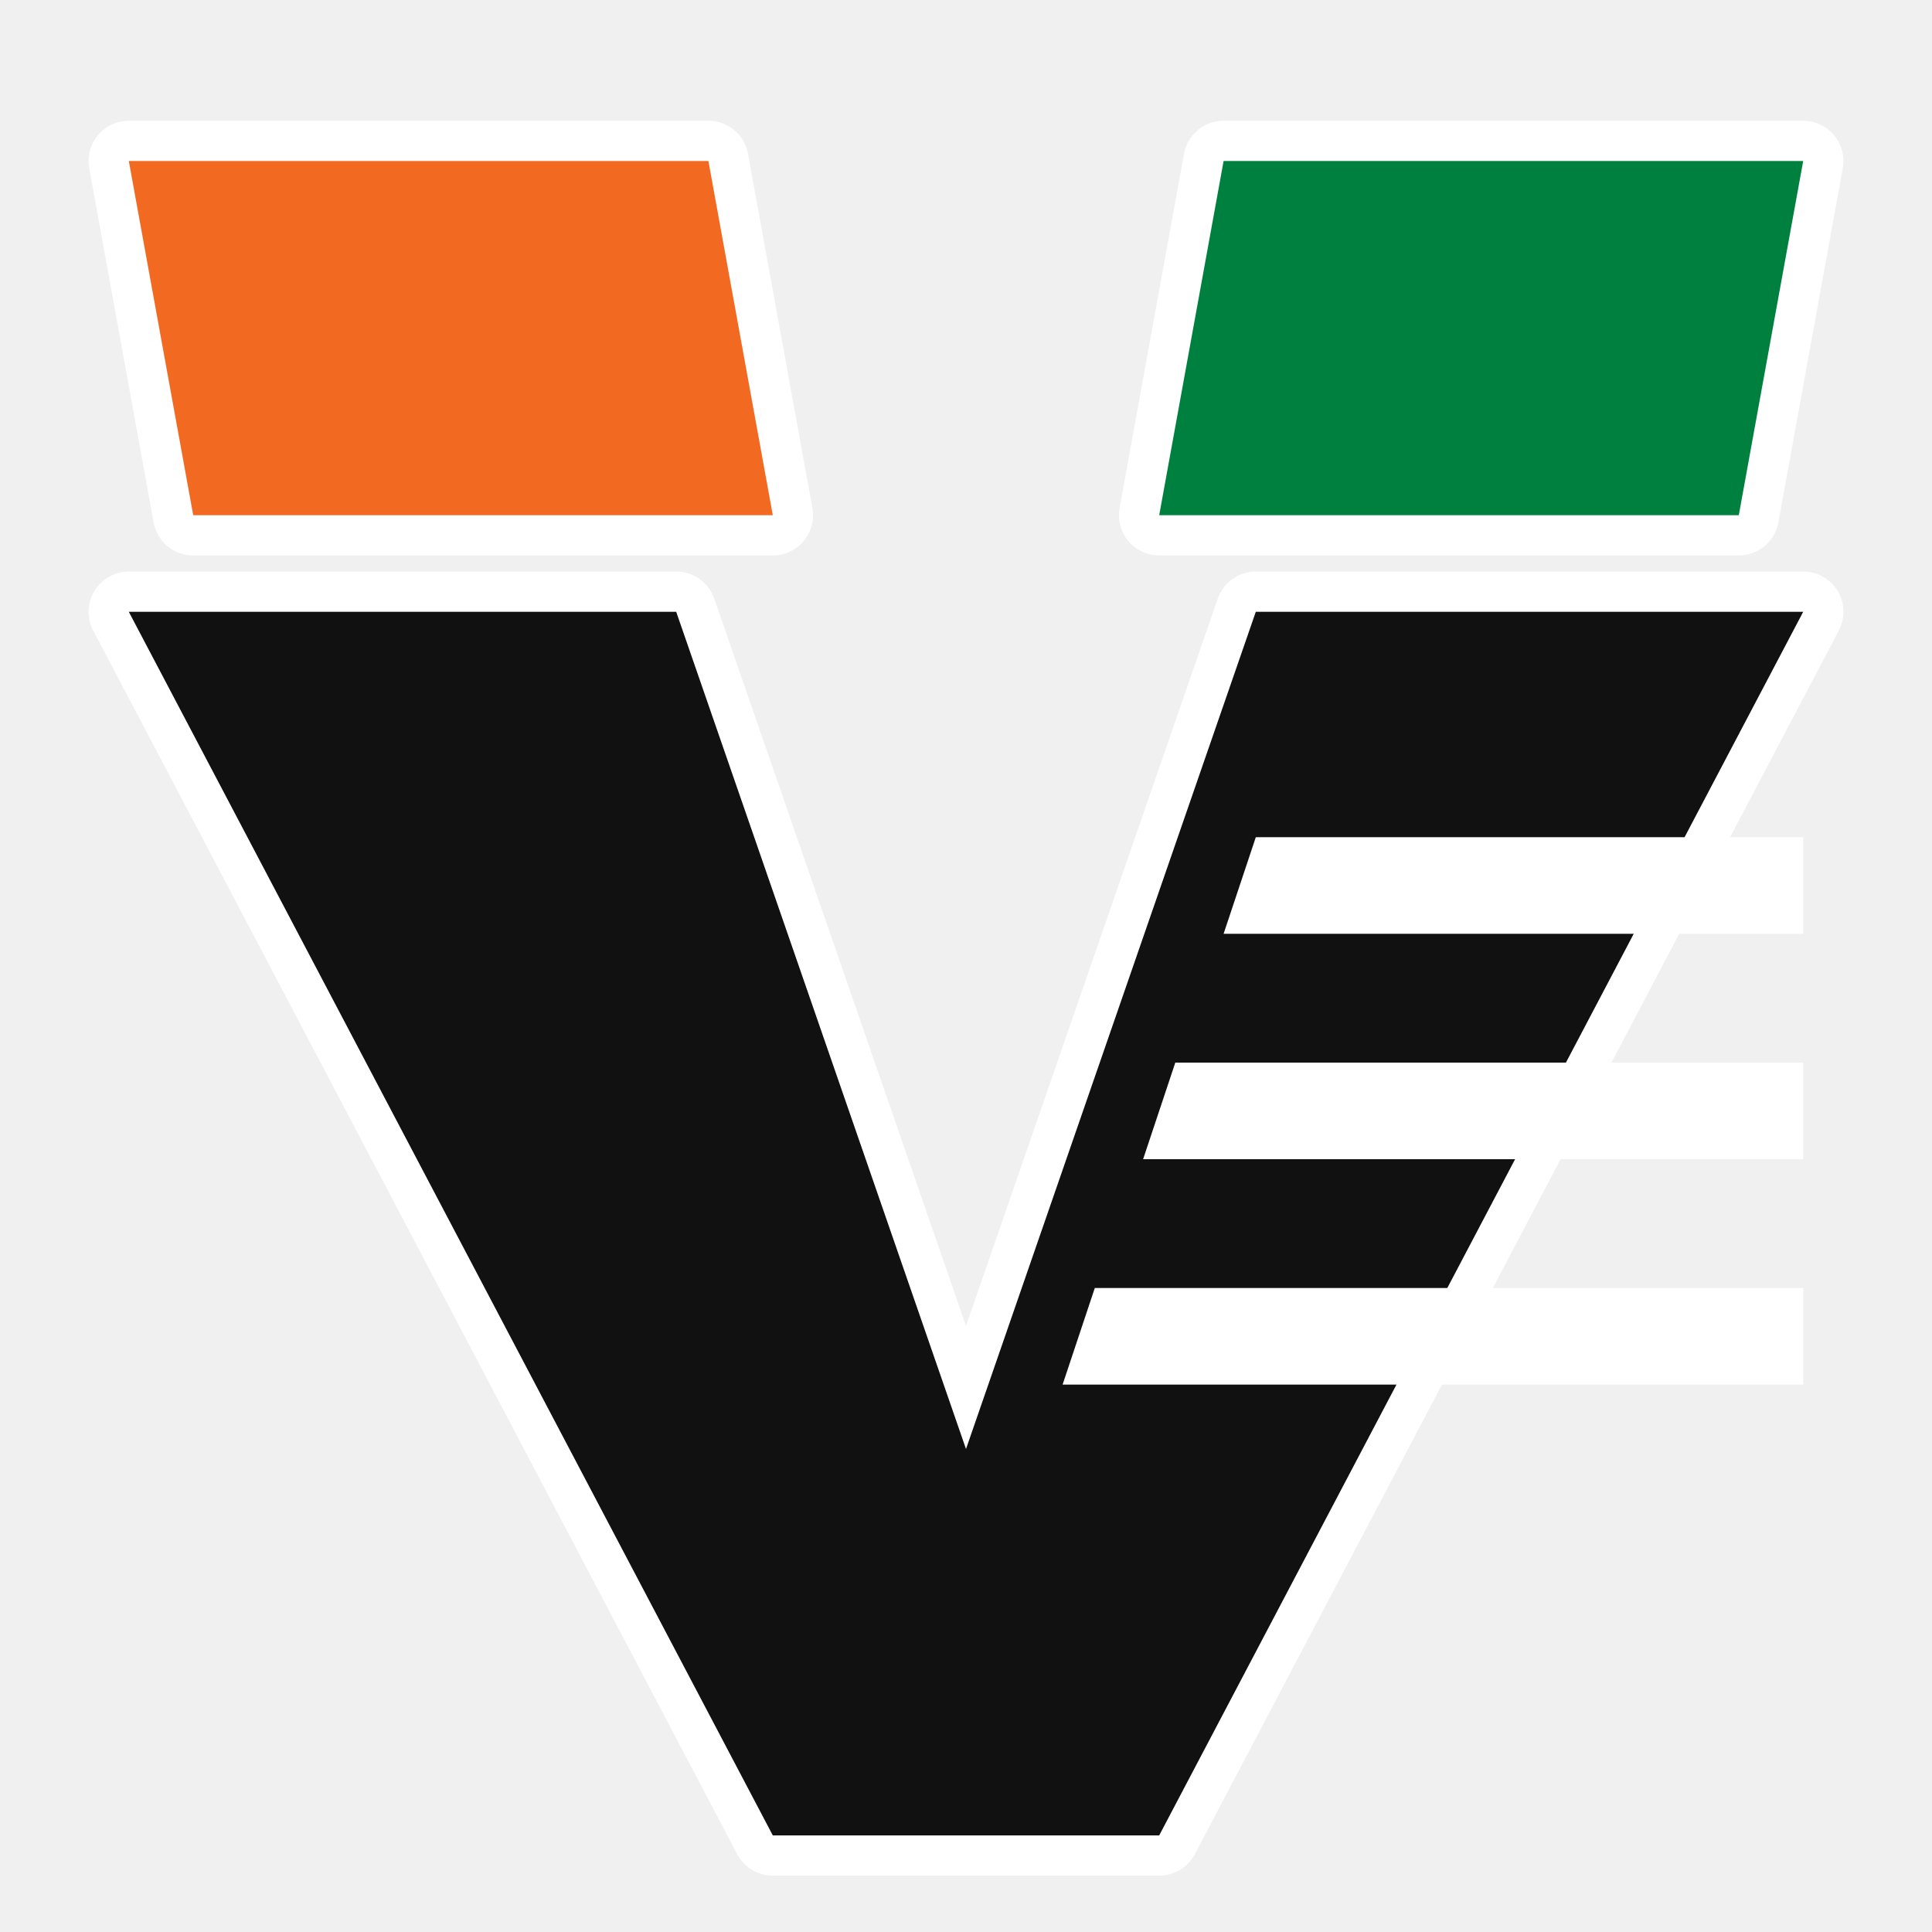
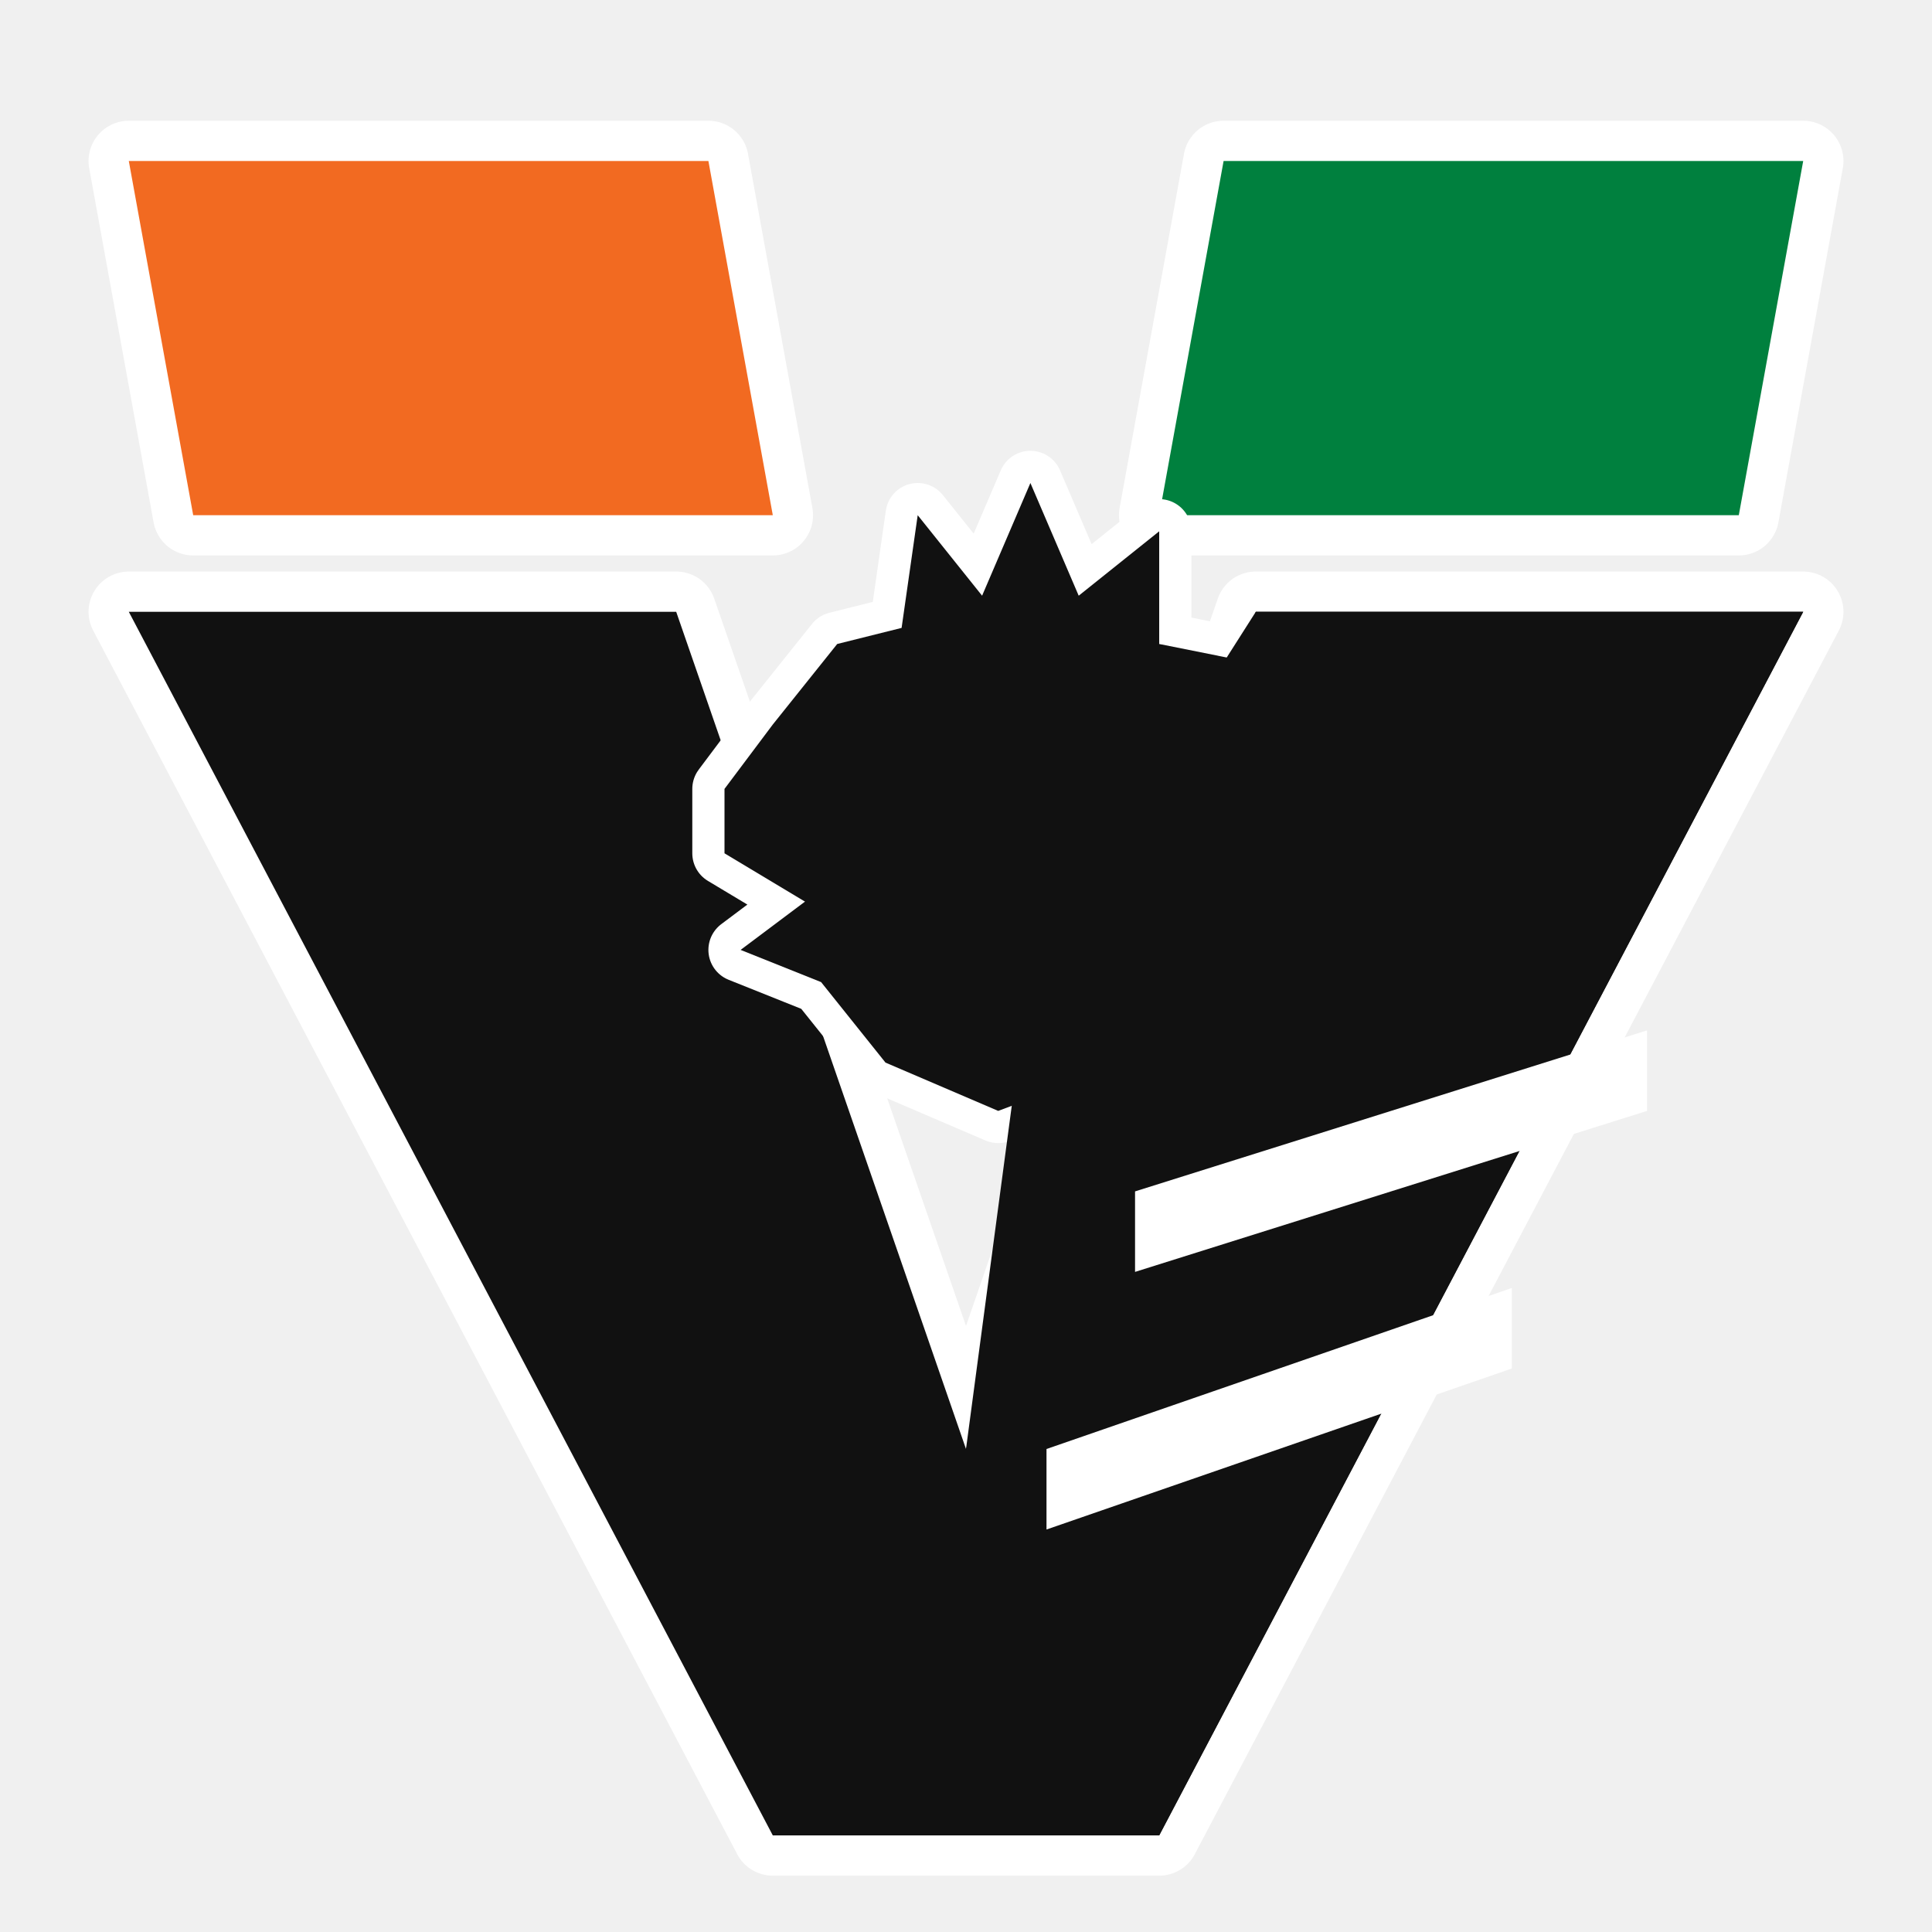
<svg xmlns="http://www.w3.org/2000/svg" viewBox="0 0 120 120" width="120" height="120">
  <path d="M8 38H42L60 90L78 38H112L72 114H48Z" fill="#fff" stroke="#fff" stroke-width="5" stroke-linejoin="round" />
  <path d="M8 38H42L60 90L78 38H112L72 114H48Z" fill="#111" />
  <path d="M8 10H44L48 32H12Z" fill="#fff" stroke="#fff" stroke-width="5" stroke-linejoin="round" />
  <path d="M8 10H44L48 32H12Z" fill="#f26a21" />
  <path d="M76 10H112L108 32H72Z" fill="#fff" stroke="#fff" stroke-width="5" stroke-linejoin="round" />
  <path d="M76 10H112L108 32H72Z" fill="#00803e" />
-   <path d="M78 52H112V58H76ZM73 66H112V72H71ZM68 80H112V86H66Z" fill="#fff" />
+   <path d="M48 45L52 40L56 39L57 32L61 37L64 30L67 37L72 33L72 40L77 41L72 49L70 66L62 69L55 66L51 61L46 59L50 56L45 53L45 49Z" fill="#111" stroke="#fff" stroke-width="4" stroke-linejoin="round" paint-order="stroke" />
+   <path d="M64 60L78 38H112L72 114H60L60 90Z" fill="#111" />
+   <path d="M70.5 74L102.3 64L102.3 69L70.5 79ZM65.0 90L93.9 80L93.9 85L65.0 95Z" fill="#fff" />
</svg>
